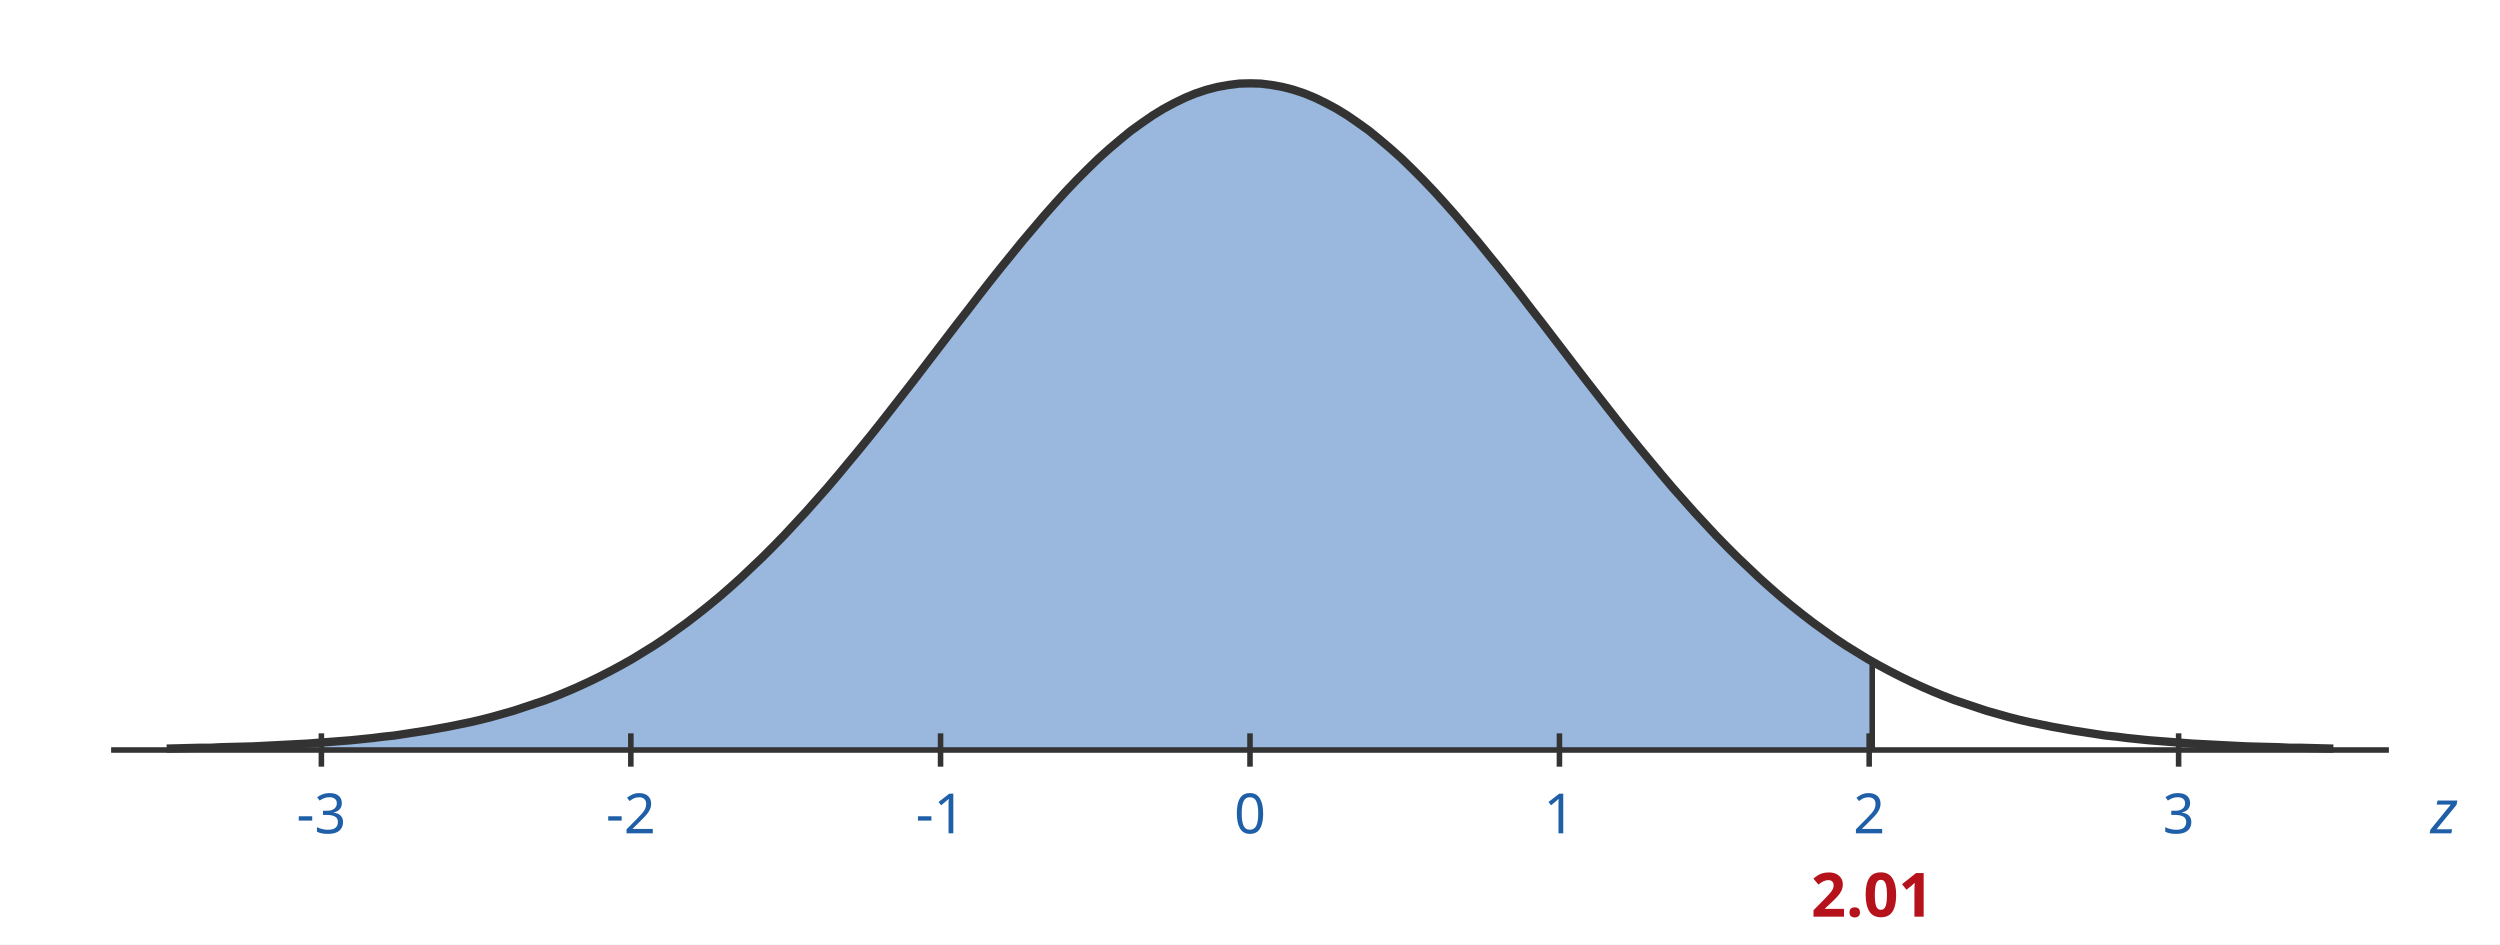
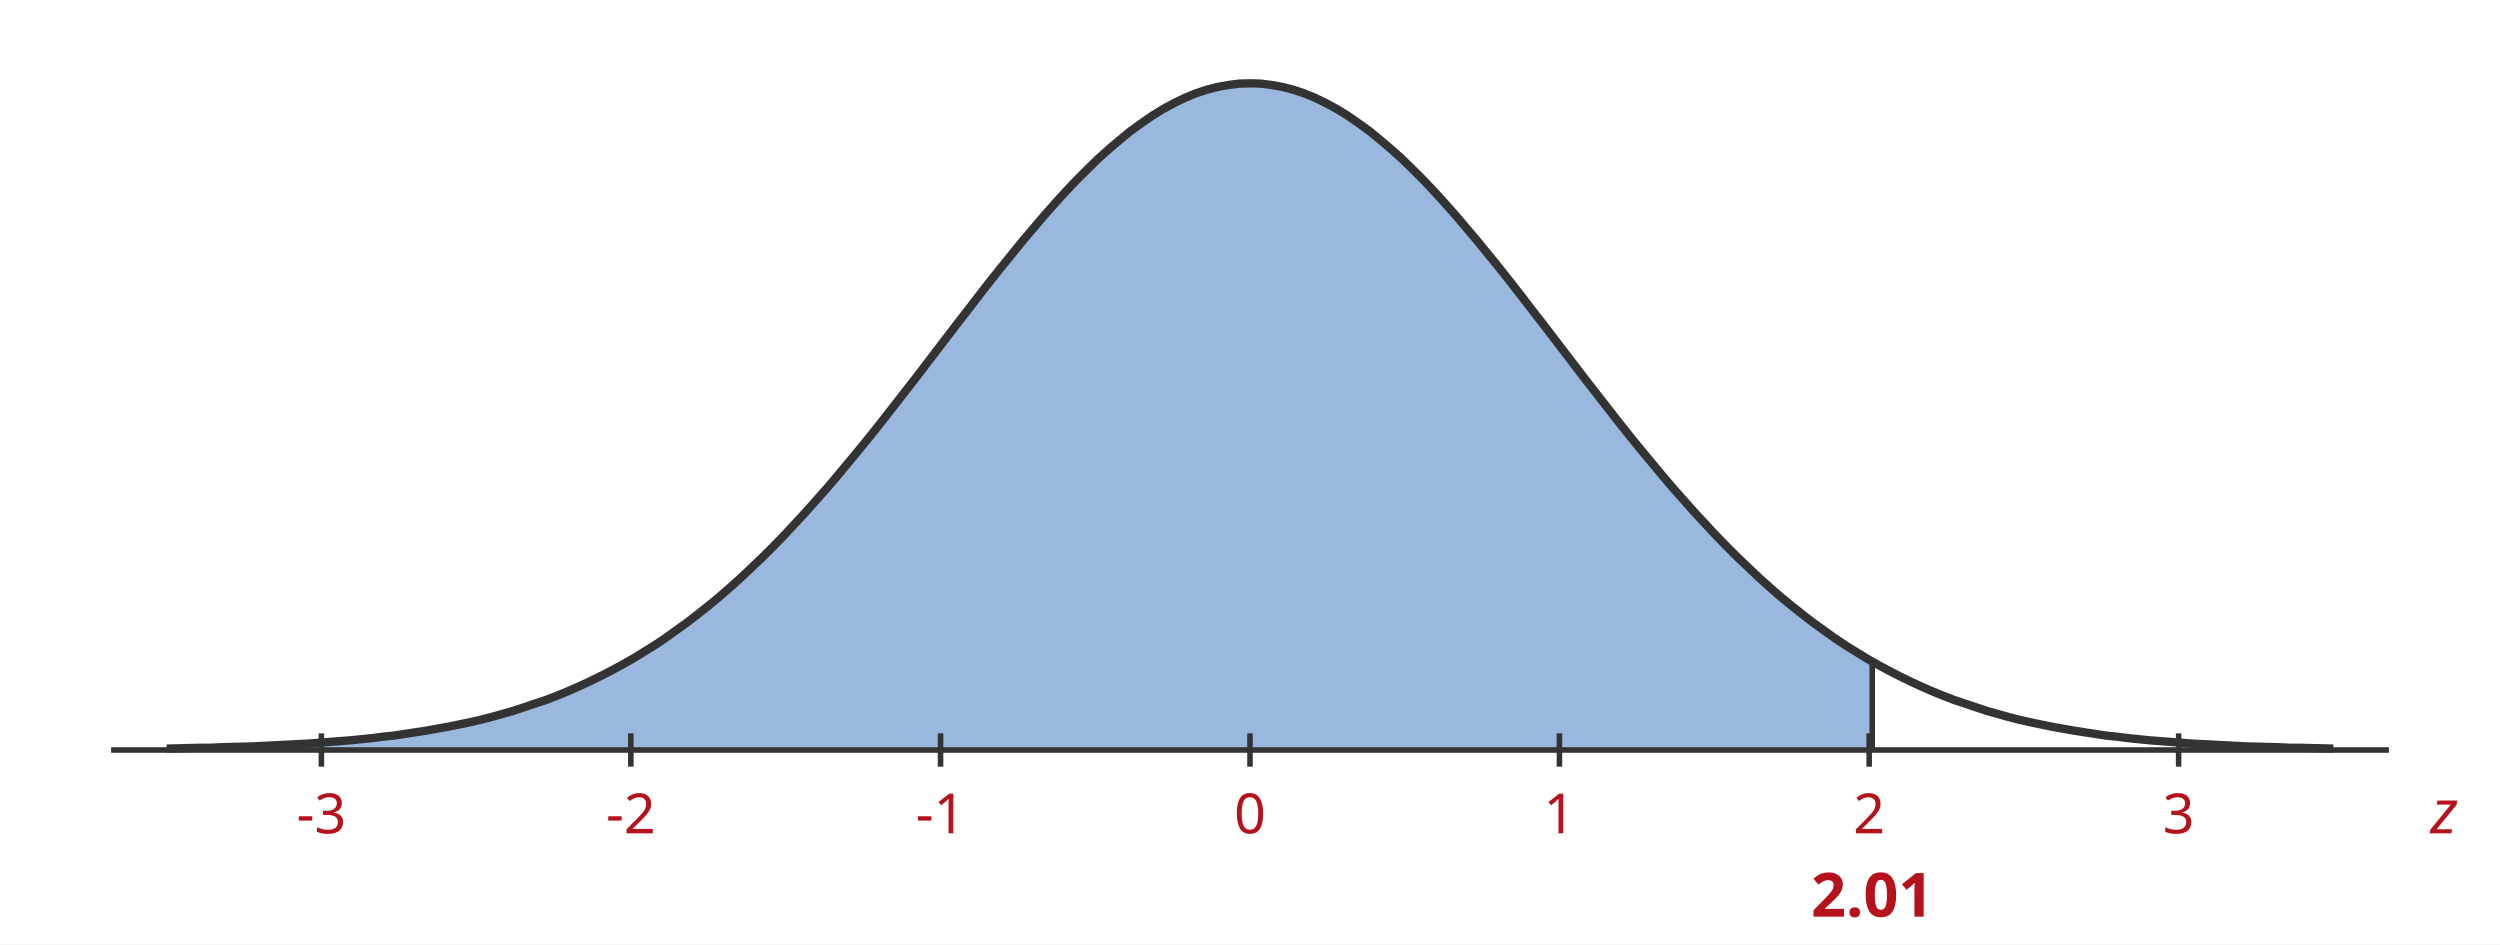
<svg xmlns="http://www.w3.org/2000/svg" viewBox="0 0 900 340" width="900" height="340" font-family="sans-serif">
  <rect width="900" height="340" fill="white" />
  <path d="M 60.0 270 L 60.0 269.5 L 63.1 269.4 L 66.1 269.4 L 69.2 269.3 L 72.3 269.2 L 75.3 269.2 L 78.4 269.1 L 81.5 269.0 L 84.6 268.9 L 87.6 268.8 L 90.7 268.7 L 93.8 268.6 L 96.8 268.4 L 99.9 268.3 L 103.0 268.1 L 106.0 268.0 L 109.1 267.8 L 112.2 267.6 L 115.3 267.4 L 118.3 267.1 L 121.4 266.9 L 124.5 266.6 L 127.5 266.4 L 130.6 266.1 L 133.7 265.7 L 136.7 265.4 L 139.8 265.0 L 142.9 264.6 L 146.0 264.2 L 149.0 263.7 L 152.1 263.3 L 155.2 262.8 L 158.2 262.2 L 161.3 261.6 L 164.4 261.0 L 167.4 260.4 L 170.5 259.7 L 173.6 258.9 L 176.7 258.2 L 179.7 257.3 L 182.8 256.5 L 185.9 255.5 L 188.9 254.6 L 192.0 253.6 L 195.1 252.5 L 198.1 251.3 L 201.2 250.2 L 204.3 248.9 L 207.4 247.6 L 210.4 246.2 L 213.5 244.8 L 216.6 243.3 L 219.6 241.7 L 222.7 240.0 L 225.8 238.3 L 228.8 236.5 L 231.9 234.6 L 235.0 232.7 L 238.1 230.7 L 241.1 228.6 L 244.2 226.4 L 247.3 224.1 L 250.3 221.8 L 253.4 219.4 L 256.5 216.9 L 259.5 214.3 L 262.6 211.6 L 265.7 208.9 L 268.8 206.1 L 271.8 203.2 L 274.9 200.2 L 278.0 197.1 L 281.0 194.0 L 284.1 190.8 L 287.2 187.5 L 290.2 184.1 L 293.3 180.7 L 296.4 177.2 L 299.4 173.7 L 302.5 170.0 L 305.6 166.4 L 308.7 162.6 L 311.7 158.9 L 314.8 155.0 L 317.9 151.2 L 320.9 147.3 L 324.0 143.4 L 327.1 139.4 L 330.1 135.4 L 333.2 131.4 L 336.3 127.4 L 339.4 123.4 L 342.4 119.4 L 345.5 115.4 L 348.6 111.4 L 351.6 107.4 L 354.7 103.5 L 357.8 99.6 L 360.8 95.7 L 363.9 91.9 L 367.0 88.2 L 370.1 84.5 L 373.1 80.8 L 376.2 77.3 L 379.3 73.8 L 382.3 70.4 L 385.4 67.1 L 388.5 63.9 L 391.5 60.9 L 394.6 57.9 L 397.7 55.0 L 400.8 52.3 L 403.8 49.7 L 406.9 47.3 L 410.0 45.0 L 413.0 42.9 L 416.1 40.9 L 419.2 39.0 L 422.2 37.3 L 425.3 35.8 L 428.4 34.5 L 431.5 33.3 L 434.5 32.3 L 437.6 31.5 L 440.7 30.8 L 443.7 30.4 L 446.8 30.1 L 449.9 30.0 L 452.9 30.1 L 456.0 30.3 L 459.1 30.8 L 462.2 31.4 L 465.2 32.2 L 468.3 33.2 L 471.4 34.4 L 474.4 35.7 L 477.5 37.2 L 480.6 38.9 L 483.6 40.7 L 486.7 42.7 L 489.8 44.8 L 492.8 47.1 L 495.9 49.5 L 499.0 52.1 L 502.1 54.8 L 505.1 57.6 L 508.2 60.6 L 511.3 63.7 L 514.3 66.9 L 517.4 70.1 L 520.5 73.5 L 523.5 77.0 L 526.6 80.5 L 529.7 84.2 L 532.8 87.8 L 535.8 91.6 L 538.9 95.4 L 542.0 99.3 L 545.0 103.2 L 548.1 107.1 L 551.2 111.1 L 554.2 115.1 L 557.3 119.1 L 560.4 123.1 L 563.5 127.1 L 566.5 131.1 L 569.6 135.1 L 572.7 139.1 L 575.7 143.0 L 578.8 147.0 L 581.9 150.9 L 584.9 154.7 L 588.0 158.6 L 591.1 162.3 L 594.2 166.1 L 597.2 169.7 L 600.3 173.4 L 603.4 176.9 L 606.4 180.4 L 609.5 183.8 L 612.6 187.2 L 615.6 190.5 L 618.7 193.7 L 621.8 196.9 L 624.9 199.9 L 627.9 202.9 L 631.0 205.8 L 634.1 208.7 L 637.1 211.4 L 640.2 214.1 L 643.3 216.7 L 646.3 219.2 L 649.4 221.6 L 652.5 224.0 L 655.6 226.2 L 658.6 228.4 L 661.7 230.5 L 664.8 232.5 L 667.8 234.5 L 670.9 236.4 L 674.0 238.2 L 674.0 270 Z" fill="#9ab8de" stroke="none" />
  <line x1="674.0" y1="270" x2="674.0" y2="238.2" stroke="#333" stroke-width="2" />
  <polyline points="60.0,269.5 63.9,269.4 67.8,269.3 71.7,269.2 75.6,269.2 79.5,269.0 83.4,268.9 87.3,268.8 91.2,268.7 95.1,268.5 99.0,268.3 102.9,268.1 106.8,267.9 110.7,267.7 114.6,267.4 118.5,267.1 122.4,266.8 126.3,266.5 130.2,266.1 134.1,265.7 138.0,265.2 141.9,264.8 145.8,264.2 149.7,263.6 153.6,263.0 157.5,262.3 161.4,261.6 165.3,260.8 169.2,260.0 173.1,259.1 177.0,258.1 180.9,257.0 184.8,255.9 188.7,254.6 192.6,253.3 196.5,252.0 200.4,250.5 204.3,248.9 208.2,247.2 212.1,245.4 216.0,243.5 219.9,241.5 223.8,239.4 227.7,237.2 231.6,234.8 235.5,232.4 239.4,229.8 243.3,227.0 247.2,224.2 251.1,221.2 255.0,218.1 258.9,214.9 262.8,211.5 266.7,208.0 270.6,204.3 274.5,200.6 278.4,196.7 282.3,192.7 286.2,188.5 290.1,184.3 294.0,179.9 297.9,175.5 301.8,170.9 305.7,166.2 309.6,161.5 313.5,156.7 317.4,151.8 321.3,146.8 325.2,141.8 329.1,136.8 333.0,131.7 336.9,126.6 340.8,121.5 344.7,116.4 348.6,111.4 352.5,106.3 356.4,101.3 360.3,96.4 364.2,91.6 368.1,86.8 372.0,82.2 375.9,77.6 379.8,73.2 383.7,68.9 387.6,64.8 391.5,60.9 395.4,57.1 399.3,53.6 403.2,50.3 407.1,47.1 411.0,44.3 414.9,41.6 418.8,39.2 422.7,37.1 426.6,35.2 430.5,33.6 434.4,32.3 438.3,31.3 442.2,30.6 446.1,30.1 450.0,30.0 453.9,30.1 457.8,30.6 461.7,31.3 465.6,32.3 469.5,33.6 473.4,35.2 477.3,37.1 481.2,39.2 485.1,41.6 489.0,44.3 492.9,47.1 496.8,50.3 500.7,53.6 504.6,57.1 508.5,60.9 512.4,64.8 516.3,68.9 520.2,73.2 524.1,77.6 528.0,82.2 531.9,86.8 535.8,91.6 539.7,96.4 543.6,101.3 547.5,106.3 551.4,111.4 555.3,116.4 559.2,121.5 563.1,126.6 567.0,131.7 570.9,136.8 574.8,141.8 578.7,146.8 582.6,151.8 586.5,156.7 590.4,161.5 594.3,166.2 598.2,170.9 602.1,175.5 606.0,179.9 609.9,184.3 613.8,188.5 617.7,192.7 621.6,196.7 625.5,200.6 629.4,204.3 633.3,208.0 637.2,211.5 641.1,214.9 645.0,218.1 648.9,221.2 652.8,224.2 656.7,227.0 660.6,229.8 664.5,232.4 668.4,234.8 672.3,237.2 676.2,239.4 680.1,241.5 684.0,243.5 687.9,245.4 691.8,247.2 695.7,248.9 699.6,250.5 703.5,252.0 707.4,253.3 711.3,254.6 715.2,255.9 719.1,257.0 723.0,258.1 726.9,259.1 730.8,260.0 734.7,260.8 738.6,261.6 742.5,262.3 746.4,263.0 750.3,263.6 754.2,264.2 758.1,264.8 762.0,265.2 765.9,265.7 769.8,266.1 773.7,266.5 777.6,266.8 781.5,267.1 785.4,267.4 789.3,267.7 793.2,267.9 797.1,268.1 801.0,268.3 804.9,268.5 808.8,268.7 812.7,268.8 816.6,268.9 820.5,269.0 824.4,269.2 828.3,269.2 832.2,269.3 836.1,269.4 840.0,269.5" fill="none" stroke="#333" stroke-width="3" />
  <line x1="40" y1="270" x2="860" y2="270" stroke="#333" stroke-width="2" />
-   <text x="875" y="300" font-size="22" font-style="italic" fill="#1f5fa8">z</text>
+   <text x="875" y="300" font-size="22" font-style="italic" fill="#b5121b">z</text>
  <line x1="115.7" y1="264" x2="115.7" y2="276" stroke="#333" stroke-width="2" />
-   <text x="115.7" y="300" font-size="20" text-anchor="middle" fill="#1f5fa8">-3</text>
+   <text x="115.7" y="300" font-size="20" text-anchor="middle" fill="#b5121b">-3</text>
  <line x1="227.1" y1="264" x2="227.1" y2="276" stroke="#333" stroke-width="2" />
-   <text x="227.1" y="300" font-size="20" text-anchor="middle" fill="#1f5fa8">-2</text>
+   <text x="227.1" y="300" font-size="20" text-anchor="middle" fill="#b5121b">-2</text>
  <line x1="338.6" y1="264" x2="338.6" y2="276" stroke="#333" stroke-width="2" />
-   <text x="338.6" y="300" font-size="20" text-anchor="middle" fill="#1f5fa8">-1</text>
+   <text x="338.6" y="300" font-size="20" text-anchor="middle" fill="#b5121b">-1</text>
  <line x1="450.0" y1="264" x2="450.0" y2="276" stroke="#333" stroke-width="2" />
-   <text x="450.0" y="300" font-size="20" text-anchor="middle" fill="#1f5fa8">0</text>
+   <text x="450.0" y="300" font-size="20" text-anchor="middle" fill="#b5121b">0</text>
  <line x1="561.4" y1="264" x2="561.4" y2="276" stroke="#333" stroke-width="2" />
-   <text x="561.4" y="300" font-size="20" text-anchor="middle" fill="#1f5fa8">1</text>
+   <text x="561.4" y="300" font-size="20" text-anchor="middle" fill="#b5121b">1</text>
  <line x1="672.9" y1="264" x2="672.9" y2="276" stroke="#333" stroke-width="2" />
-   <text x="672.9" y="300" font-size="20" text-anchor="middle" fill="#1f5fa8">2</text>
+   <text x="672.9" y="300" font-size="20" text-anchor="middle" fill="#b5121b">2</text>
  <line x1="784.3" y1="264" x2="784.3" y2="276" stroke="#333" stroke-width="2" />
-   <text x="784.3" y="300" font-size="20" text-anchor="middle" fill="#1f5fa8">3</text>
+   <text x="784.3" y="300" font-size="20" text-anchor="middle" fill="#b5121b">3</text>
  <text x="674.0" y="330" font-size="22" font-weight="bold" text-anchor="middle" fill="#b5121b">2.01</text>
</svg>
